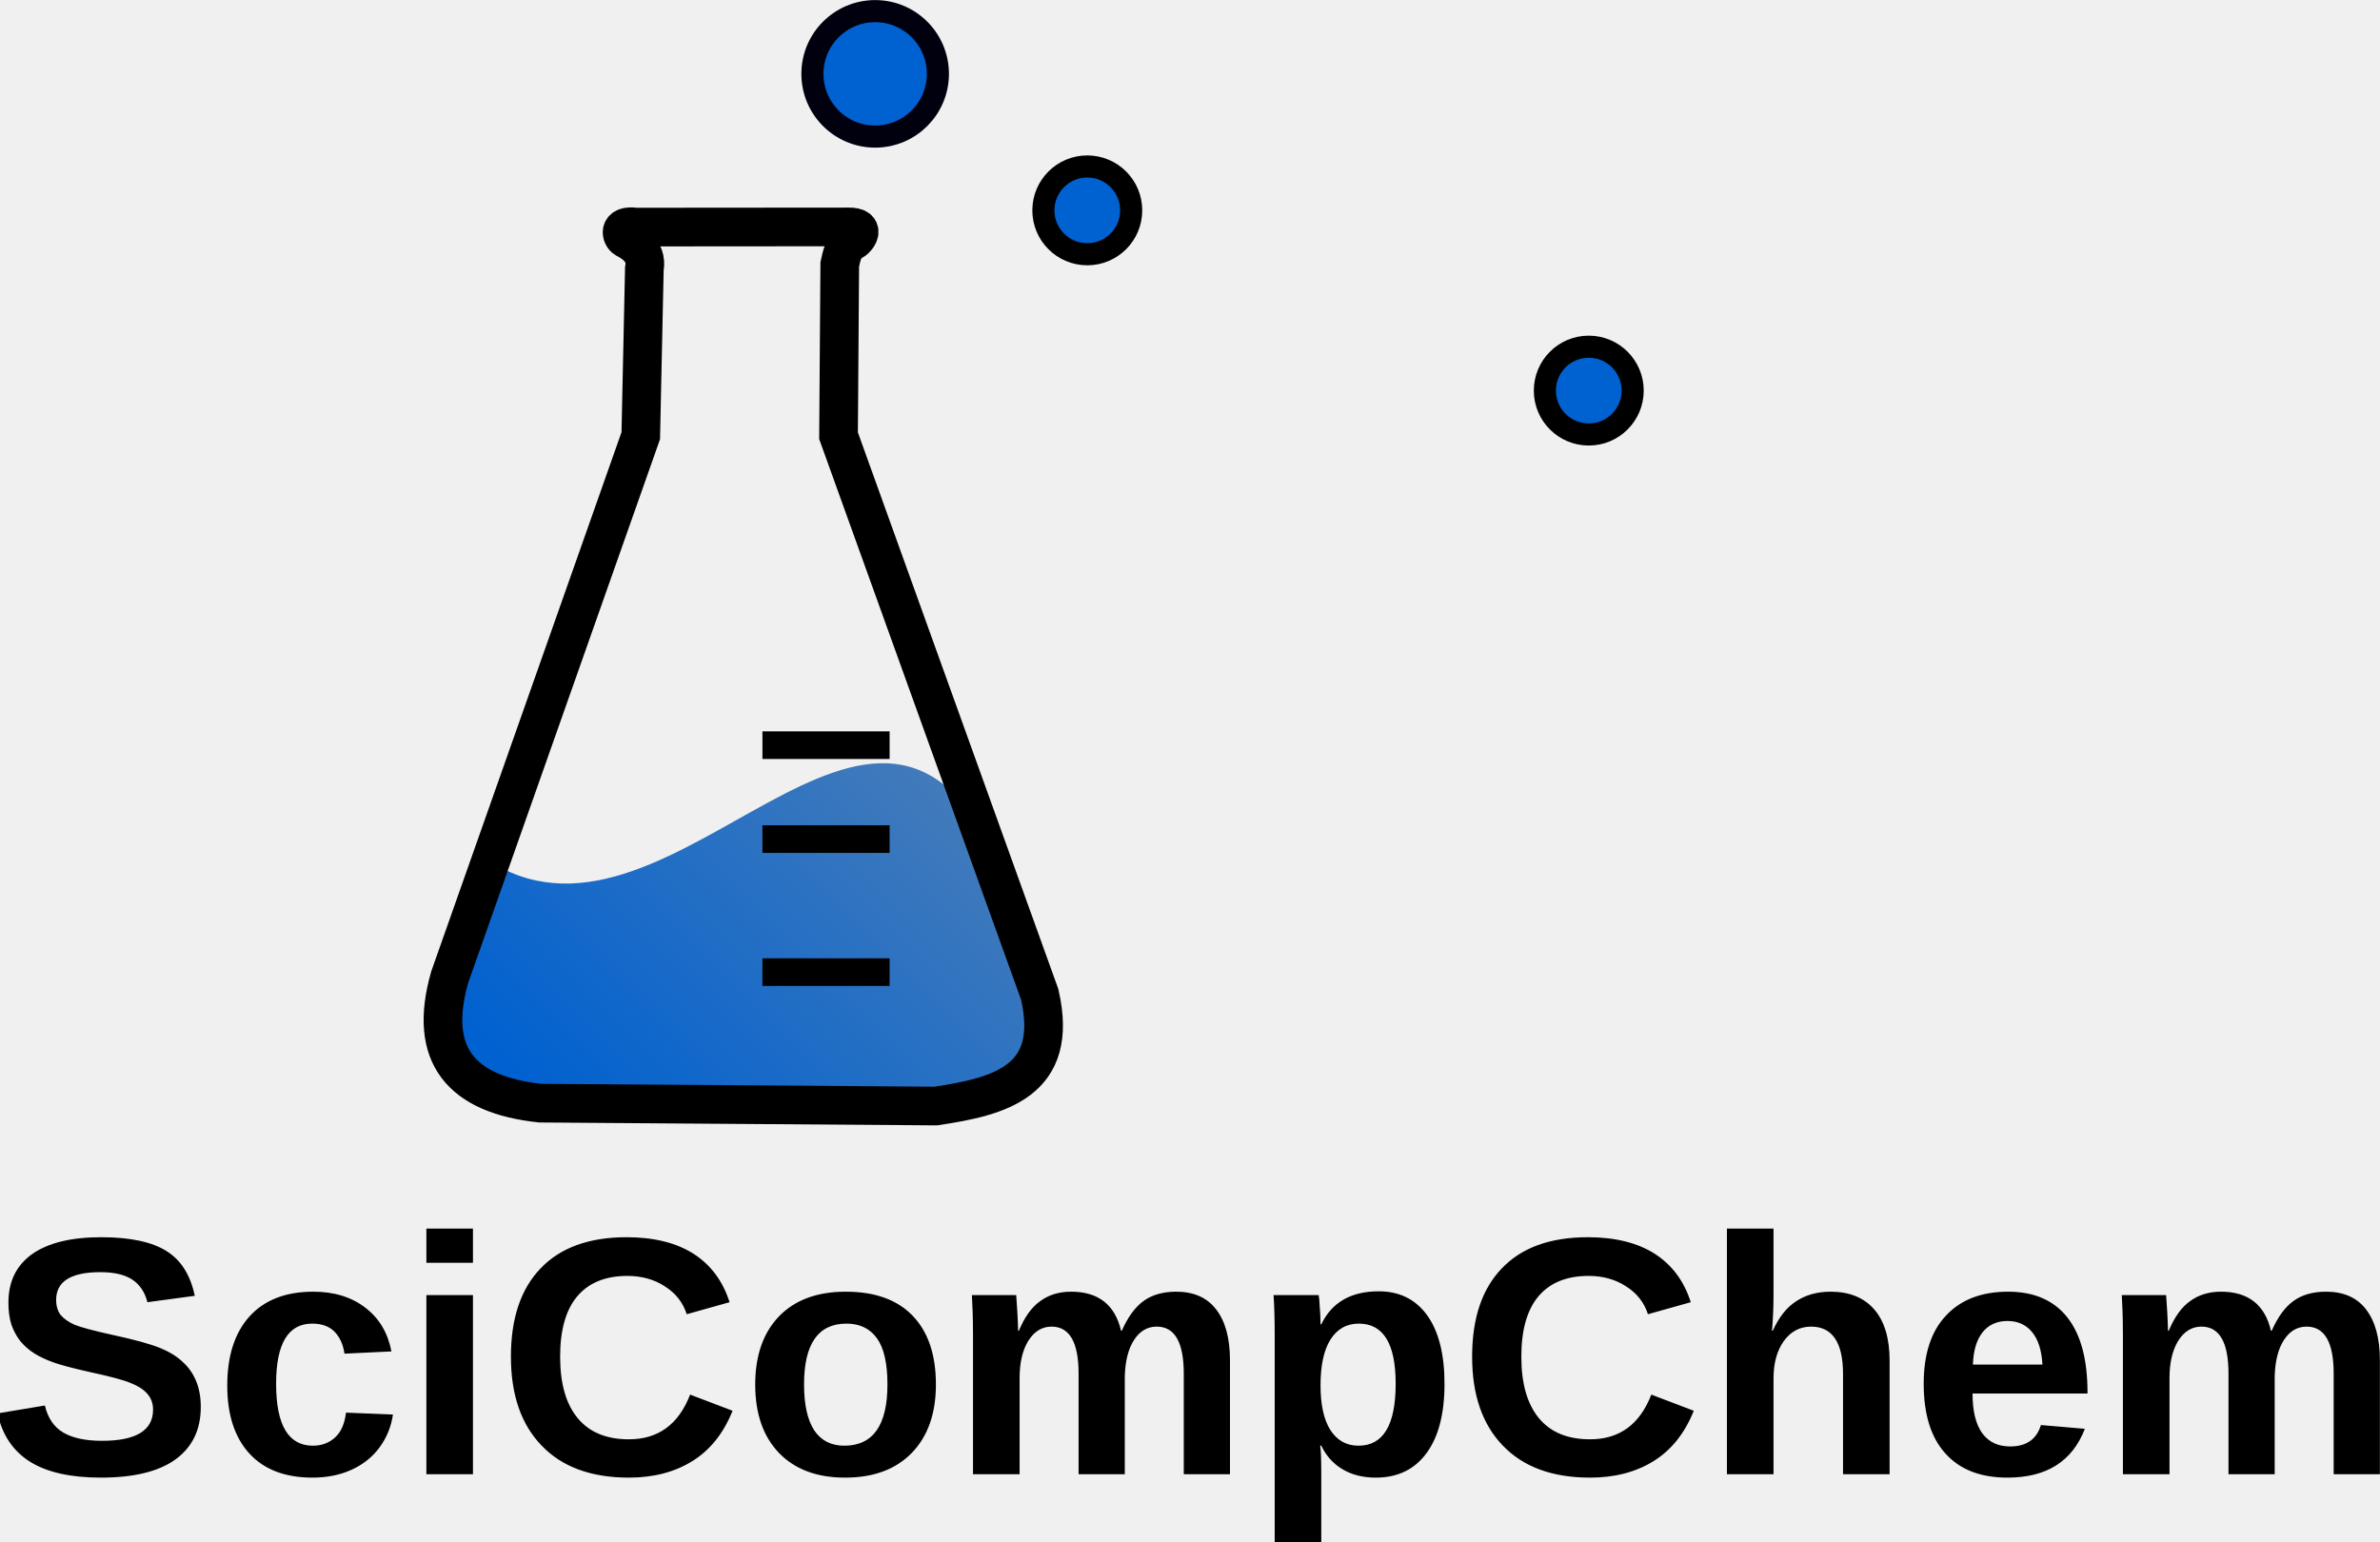
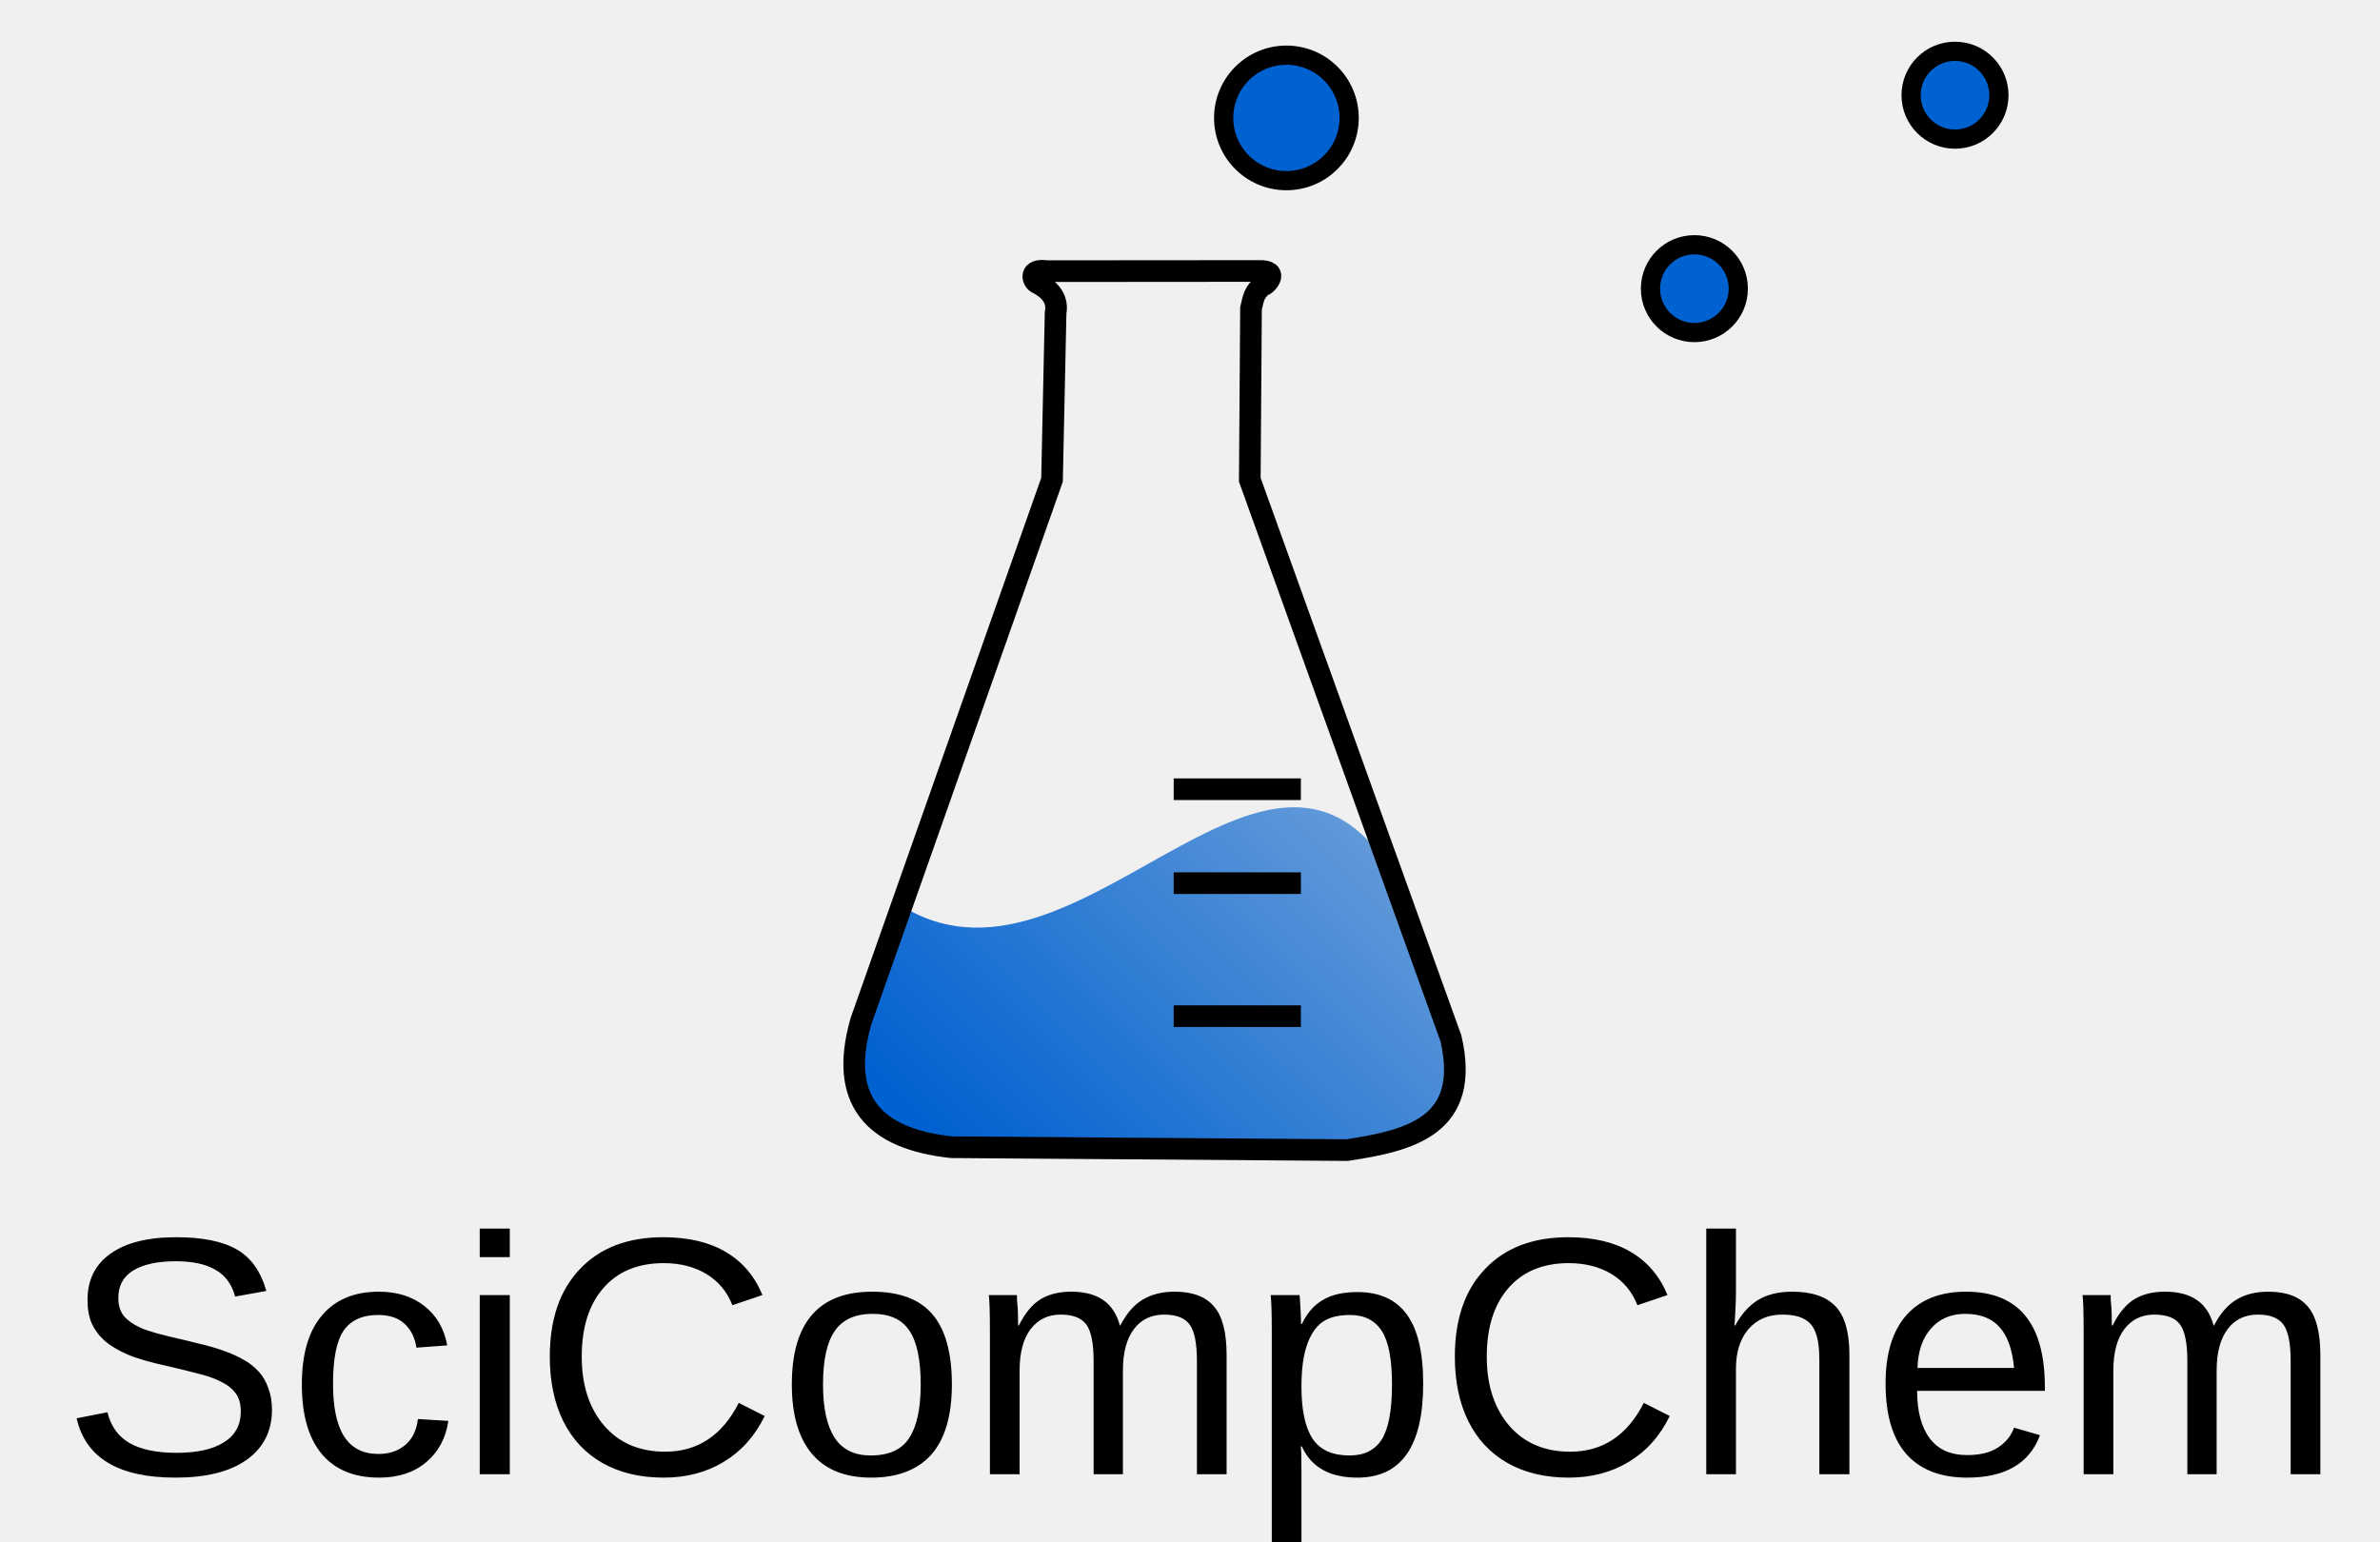
<svg xmlns="http://www.w3.org/2000/svg" xmlns:xlink="http://www.w3.org/1999/xlink" width="3.897in" height="2.524in" viewBox="0 0 98.984 64.102" version="1.1" id="svg8">
  <defs id="defs2">
    <linearGradient id="linearGradient5402">
      <stop style="stop-color:#000000;stop-opacity:1;" offset="0" id="stop5400" />
    </linearGradient>
    <linearGradient id="linearGradient5378">
      <stop style="stop-color:#000000;stop-opacity:1;" offset="0" id="stop5376" />
    </linearGradient>
    <linearGradient id="linearGradient4699">
      <stop style="stop-color:#005200;stop-opacity:1;" offset="0" id="stop4697" />
    </linearGradient>
    <linearGradient id="linearGradient4693">
      <stop style="stop-color:#005200;stop-opacity:1;" offset="0" id="stop4691" />
    </linearGradient>
    <linearGradient id="linearGradient4687">
      <stop style="stop-color:#007b00;stop-opacity:1;" offset="0" id="stop4685" />
    </linearGradient>
    <linearGradient id="linearGradient4659">
      <stop style="stop-color:#8300bd;stop-opacity:1;" offset="0" id="stop4657" />
    </linearGradient>
    <linearGradient id="linearGradient4651">
      <stop style="stop-color:#0061d0;stop-opacity:1;" offset="0" id="stop4649" />
    </linearGradient>
    <linearGradient id="linearGradient4645">
      <stop style="stop-color:#005200;stop-opacity:1;" offset="0" id="stop4641" />
      <stop style="stop-color:#005200;stop-opacity:0;" offset="1" id="stop4643" />
    </linearGradient>
    <linearGradient id="liquid_gradient">
      <stop style="stop-color:#0061d0;stop-opacity:1" offset="0" id="stop4029" />
-       <stop style="stop-color:#9d9d9d;stop-opacity:1" offset="1" id="stop4031" />
+       <stop style="stop-color:#e5e5e5;stop-opacity:1" offset="1" id="stop4031" />
    </linearGradient>
    <linearGradient xlink:href="#liquid_gradient" id="linearGradient4027" x1="11.298" y1="25.043" x2="26.587" y2="9.589" gradientUnits="userSpaceOnUse" />
  </defs>
+   <g id="layer2" transform="translate(-13.70433,3.46777)" style="display:none">
+     <rect style="fill:#ffffff;fill-opacity:1;stroke:none;stroke-width:0.8;stroke-miterlimit:4;stroke-dasharray:none" id="rect1724" width="99.227" height="64.728" x="13.704" y="-3.809" />
+   </g>
  <g id="layer1" transform="translate(-13.70433,3.46777)">
-     <text xml:space="preserve" style="font-size:14.111px;line-height:1.25;font-family:Arial;-inkscape-font-specification:Arial;letter-spacing:0px;fill:#000000;stroke-width:0.265" x="13.194" y="57.851" id="text835">
-       <tspan id="tspan833" x="13.194" y="57.851" style="font-style:normal;font-variant:normal;font-weight:bold;font-stretch:normal;font-size:14.111px;font-family:Arial;-inkscape-font-specification:'Arial Bold';fill:#000000;stroke-width:0.265">SciCompChem</tspan>
+     <text xml:space="preserve" style="font-size:14.111px;line-height:1.25;font-family:Arial;-inkscape-font-specification:Arial;letter-spacing:0px;fill:#000000;stroke-width:0.265" x="16.249" y="57.851" id="text835">
+       <tspan id="tspan833" x="16.249" y="57.851" style="font-style:normal;font-variant:normal;font-weight:normal;font-stretch:normal;font-size:14.111px;font-family:Arial;-inkscape-font-specification:Arial;fill:#000000;stroke-width:0.265">SciCompChem</tspan>
    </text>
-     <g id="g836" transform="matrix(2.296965,0,0,2.296965,10.22207,-15.10931)">
+     <g id="g836" transform="matrix(2.296965,0,0,2.296965,27.32597,-13.27675)">
      <path id="path4297-3" style="display:inline;fill:url(#linearGradient4027);fill-opacity:1;fill-rule:evenodd;stroke:none;stroke-width:0.2;stroke-linecap:butt;stroke-linejoin:miter;stroke-miterlimit:4;stroke-dasharray:none;stroke-opacity:1" d="m 10.445,20.703 -0.696,1.971 c -0.408,1.424 0.217,2.13 1.639,2.283 l 7.161,0.052 c 0.917,-0.262 1.957,-0.349 1.882,-2.023 l -0.822,-2.283 c -2.219,-4.934 -5.854,1.972 -9.164,3e-6 z" />
-       <path id="path4152" d="M 15.321,22.671 H 17.624" style="display:inline;fill:none;fill-rule:evenodd;stroke:#000000;stroke-width:0.5;stroke-linecap:butt;stroke-linejoin:miter;stroke-miterlimit:4;stroke-dasharray:none;stroke-opacity:1" />
-       <path style="display:inline;fill:none;fill-rule:evenodd;stroke:#000000;stroke-width:0.5;stroke-linecap:butt;stroke-linejoin:miter;stroke-miterlimit:4;stroke-dasharray:none;stroke-opacity:1" d="M 15.321,20.262 H 17.624" id="path4154" />
-       <path id="path4156" d="M 15.321,18.561 H 17.624" style="display:inline;fill:none;fill-rule:evenodd;stroke:#000000;stroke-width:0.5;stroke-linecap:butt;stroke-linejoin:miter;stroke-miterlimit:4;stroke-dasharray:none;stroke-opacity:1" />
-       <circle style="fill:#0061d0;fill-opacity:1;stroke:#00000f;stroke-width:0.4;stroke-miterlimit:4;stroke-dasharray:none;stroke-opacity:1" id="path1460" cx="17.362" cy="6.404" r="1.136" />
-       <circle r="0.795" cy="8.876" cx="-21.203" id="path1460-2" style="fill:#0061d0;fill-opacity:1;stroke:#000000;stroke-width:0.4;stroke-miterlimit:4;stroke-dasharray:none;stroke-opacity:1" transform="scale(-1,1)" />
-       <circle r="0.795" cy="12.14" cx="-30.283" id="path1460-2-7" style="fill:#0061d0;fill-opacity:1;stroke:#000000;stroke-width:0.4;stroke-miterlimit:4;stroke-dasharray:none;stroke-opacity:1" transform="scale(-1,1)" />
-       <path id="path4297" d="m 13.118,12.957 -3.459,9.804 c -0.408,1.424 0.217,2.13 1.639,2.283 l 7.162,0.052 c 1.14,-0.172 2.247,-0.438 1.881,-2.023 L 16.699,12.957 16.721,9.856 c 0.042,-0.181 0.051,-0.293 0.221,-0.427 0.015,0.038 0.33,-0.266 -0.075,-0.253 l -3.845,0.003 c -0.325,-0.047 -0.253,0.167 -0.182,0.208 0.072,0.041 0.412,0.195 0.343,0.549 z" style="display:inline;fill:none;fill-opacity:1;fill-rule:evenodd;stroke:#000000;stroke-width:0.7;stroke-linecap:butt;stroke-linejoin:miter;stroke-miterlimit:4;stroke-dasharray:none;stroke-opacity:1" />
+       <path id="path4152" d="M 15.321,22.671 H 17.624" style="display:inline;fill:none;fill-rule:evenodd;stroke:#000000;stroke-width:0.392;stroke-linecap:butt;stroke-linejoin:miter;stroke-miterlimit:4;stroke-dasharray:none;stroke-opacity:1" />
+       <path style="display:inline;fill:none;fill-rule:evenodd;stroke:#000000;stroke-width:0.392;stroke-linecap:butt;stroke-linejoin:miter;stroke-miterlimit:4;stroke-dasharray:none;stroke-opacity:1" d="M 15.321,20.262 H 17.624" id="path4154" />
+       <path id="path4156" d="M 15.321,18.561 H 17.624" style="display:inline;fill:none;fill-rule:evenodd;stroke:#000000;stroke-width:0.392;stroke-linecap:butt;stroke-linejoin:miter;stroke-miterlimit:4;stroke-dasharray:none;stroke-opacity:1" />
+       <circle style="fill:#0061d0;fill-opacity:1;stroke:#000000;stroke-width:0.348;stroke-miterlimit:4;stroke-dasharray:none;stroke-opacity:1" id="path1460" cx="17.362" cy="6.404" r="1.136" />
+       <circle r="0.795" cy="9.496" cx="-24.749" id="path1460-2" style="fill:#0061d0;fill-opacity:1;stroke:#000000;stroke-width:0.348;stroke-miterlimit:4;stroke-dasharray:none;stroke-opacity:1" transform="scale(-1,1)" />
+       <circle r="0.795" cy="5.993" cx="-29.468" id="path1460-2-7" style="fill:#0061d0;fill-opacity:1;stroke:#000000;stroke-width:0.348;stroke-miterlimit:4;stroke-dasharray:none;stroke-opacity:1" transform="scale(-1,1)" />
+       <path id="path4297" d="m 13.118,12.957 -3.459,9.804 c -0.408,1.424 0.217,2.13 1.639,2.283 l 7.162,0.052 c 1.14,-0.172 2.247,-0.438 1.881,-2.023 L 16.699,12.957 16.721,9.856 c 0.042,-0.181 0.051,-0.293 0.221,-0.427 0.015,0.038 0.33,-0.266 -0.075,-0.253 l -3.845,0.003 c -0.325,-0.047 -0.253,0.167 -0.182,0.208 0.072,0.041 0.412,0.195 0.343,0.549 z" style="display:inline;fill:none;fill-opacity:1;fill-rule:evenodd;stroke:#000000;stroke-width:0.392;stroke-linecap:butt;stroke-linejoin:miter;stroke-miterlimit:4;stroke-dasharray:none;stroke-opacity:1" />
    </g>
  </g>
</svg>
